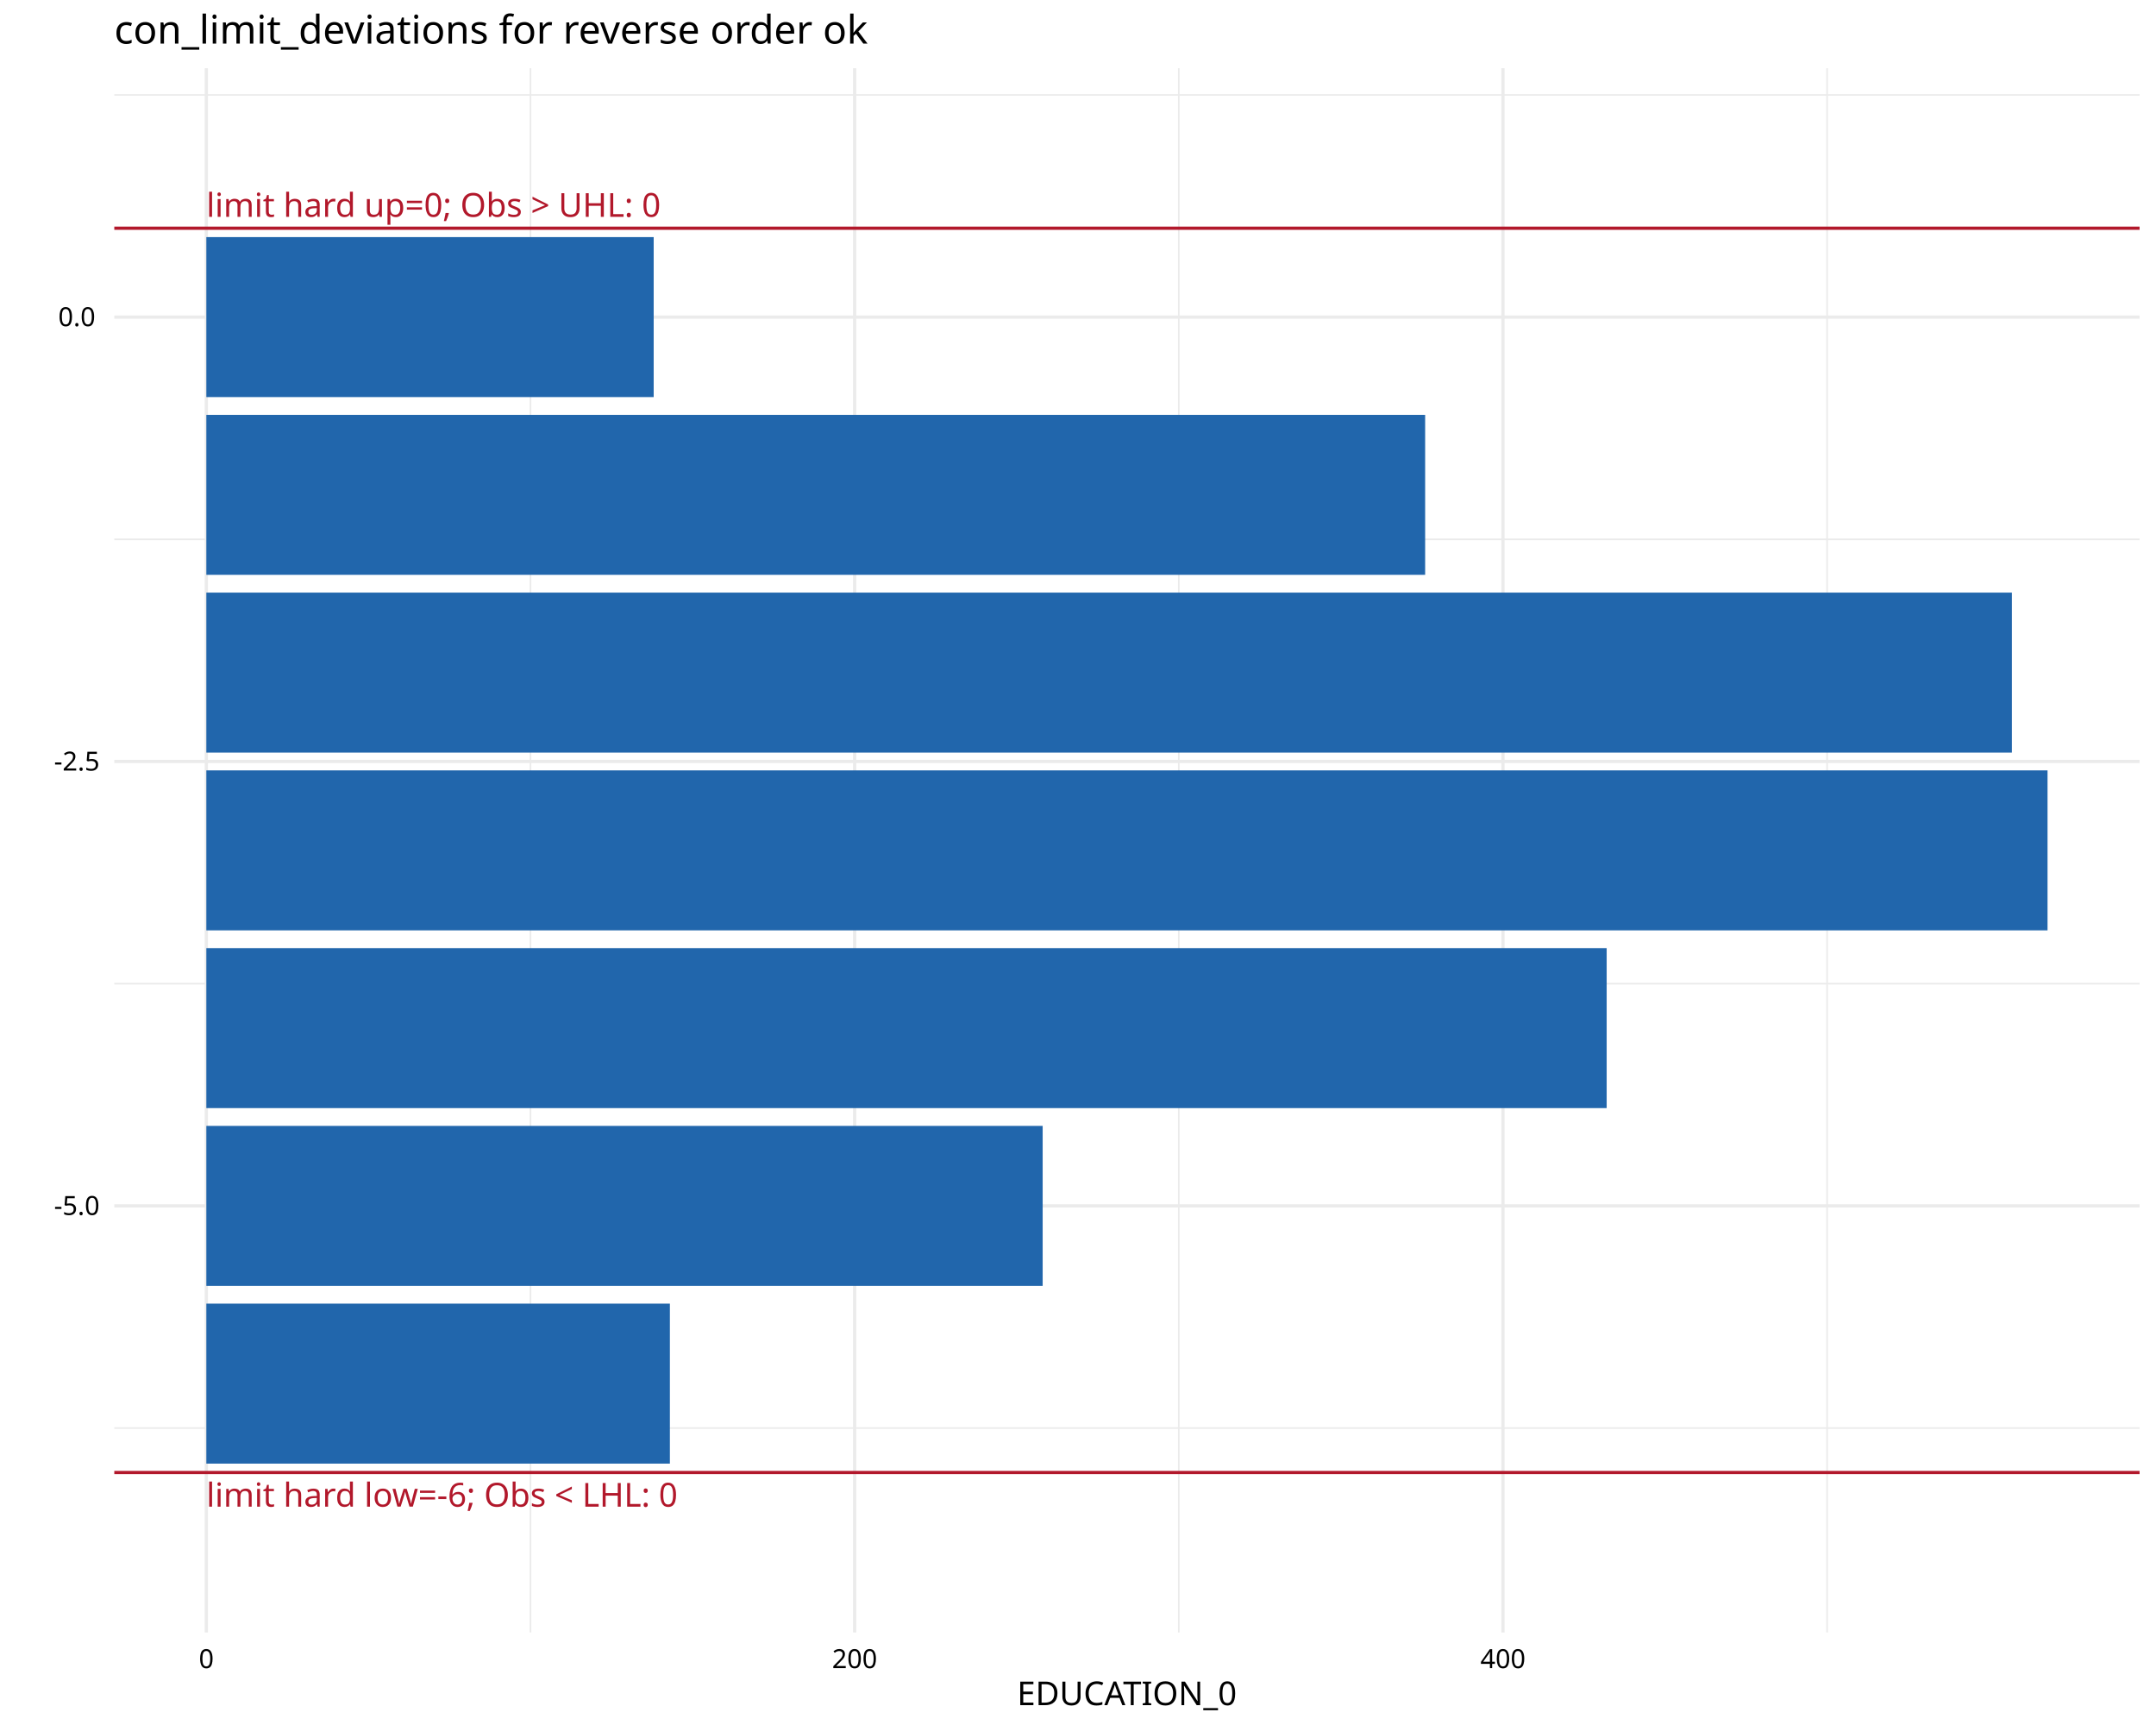
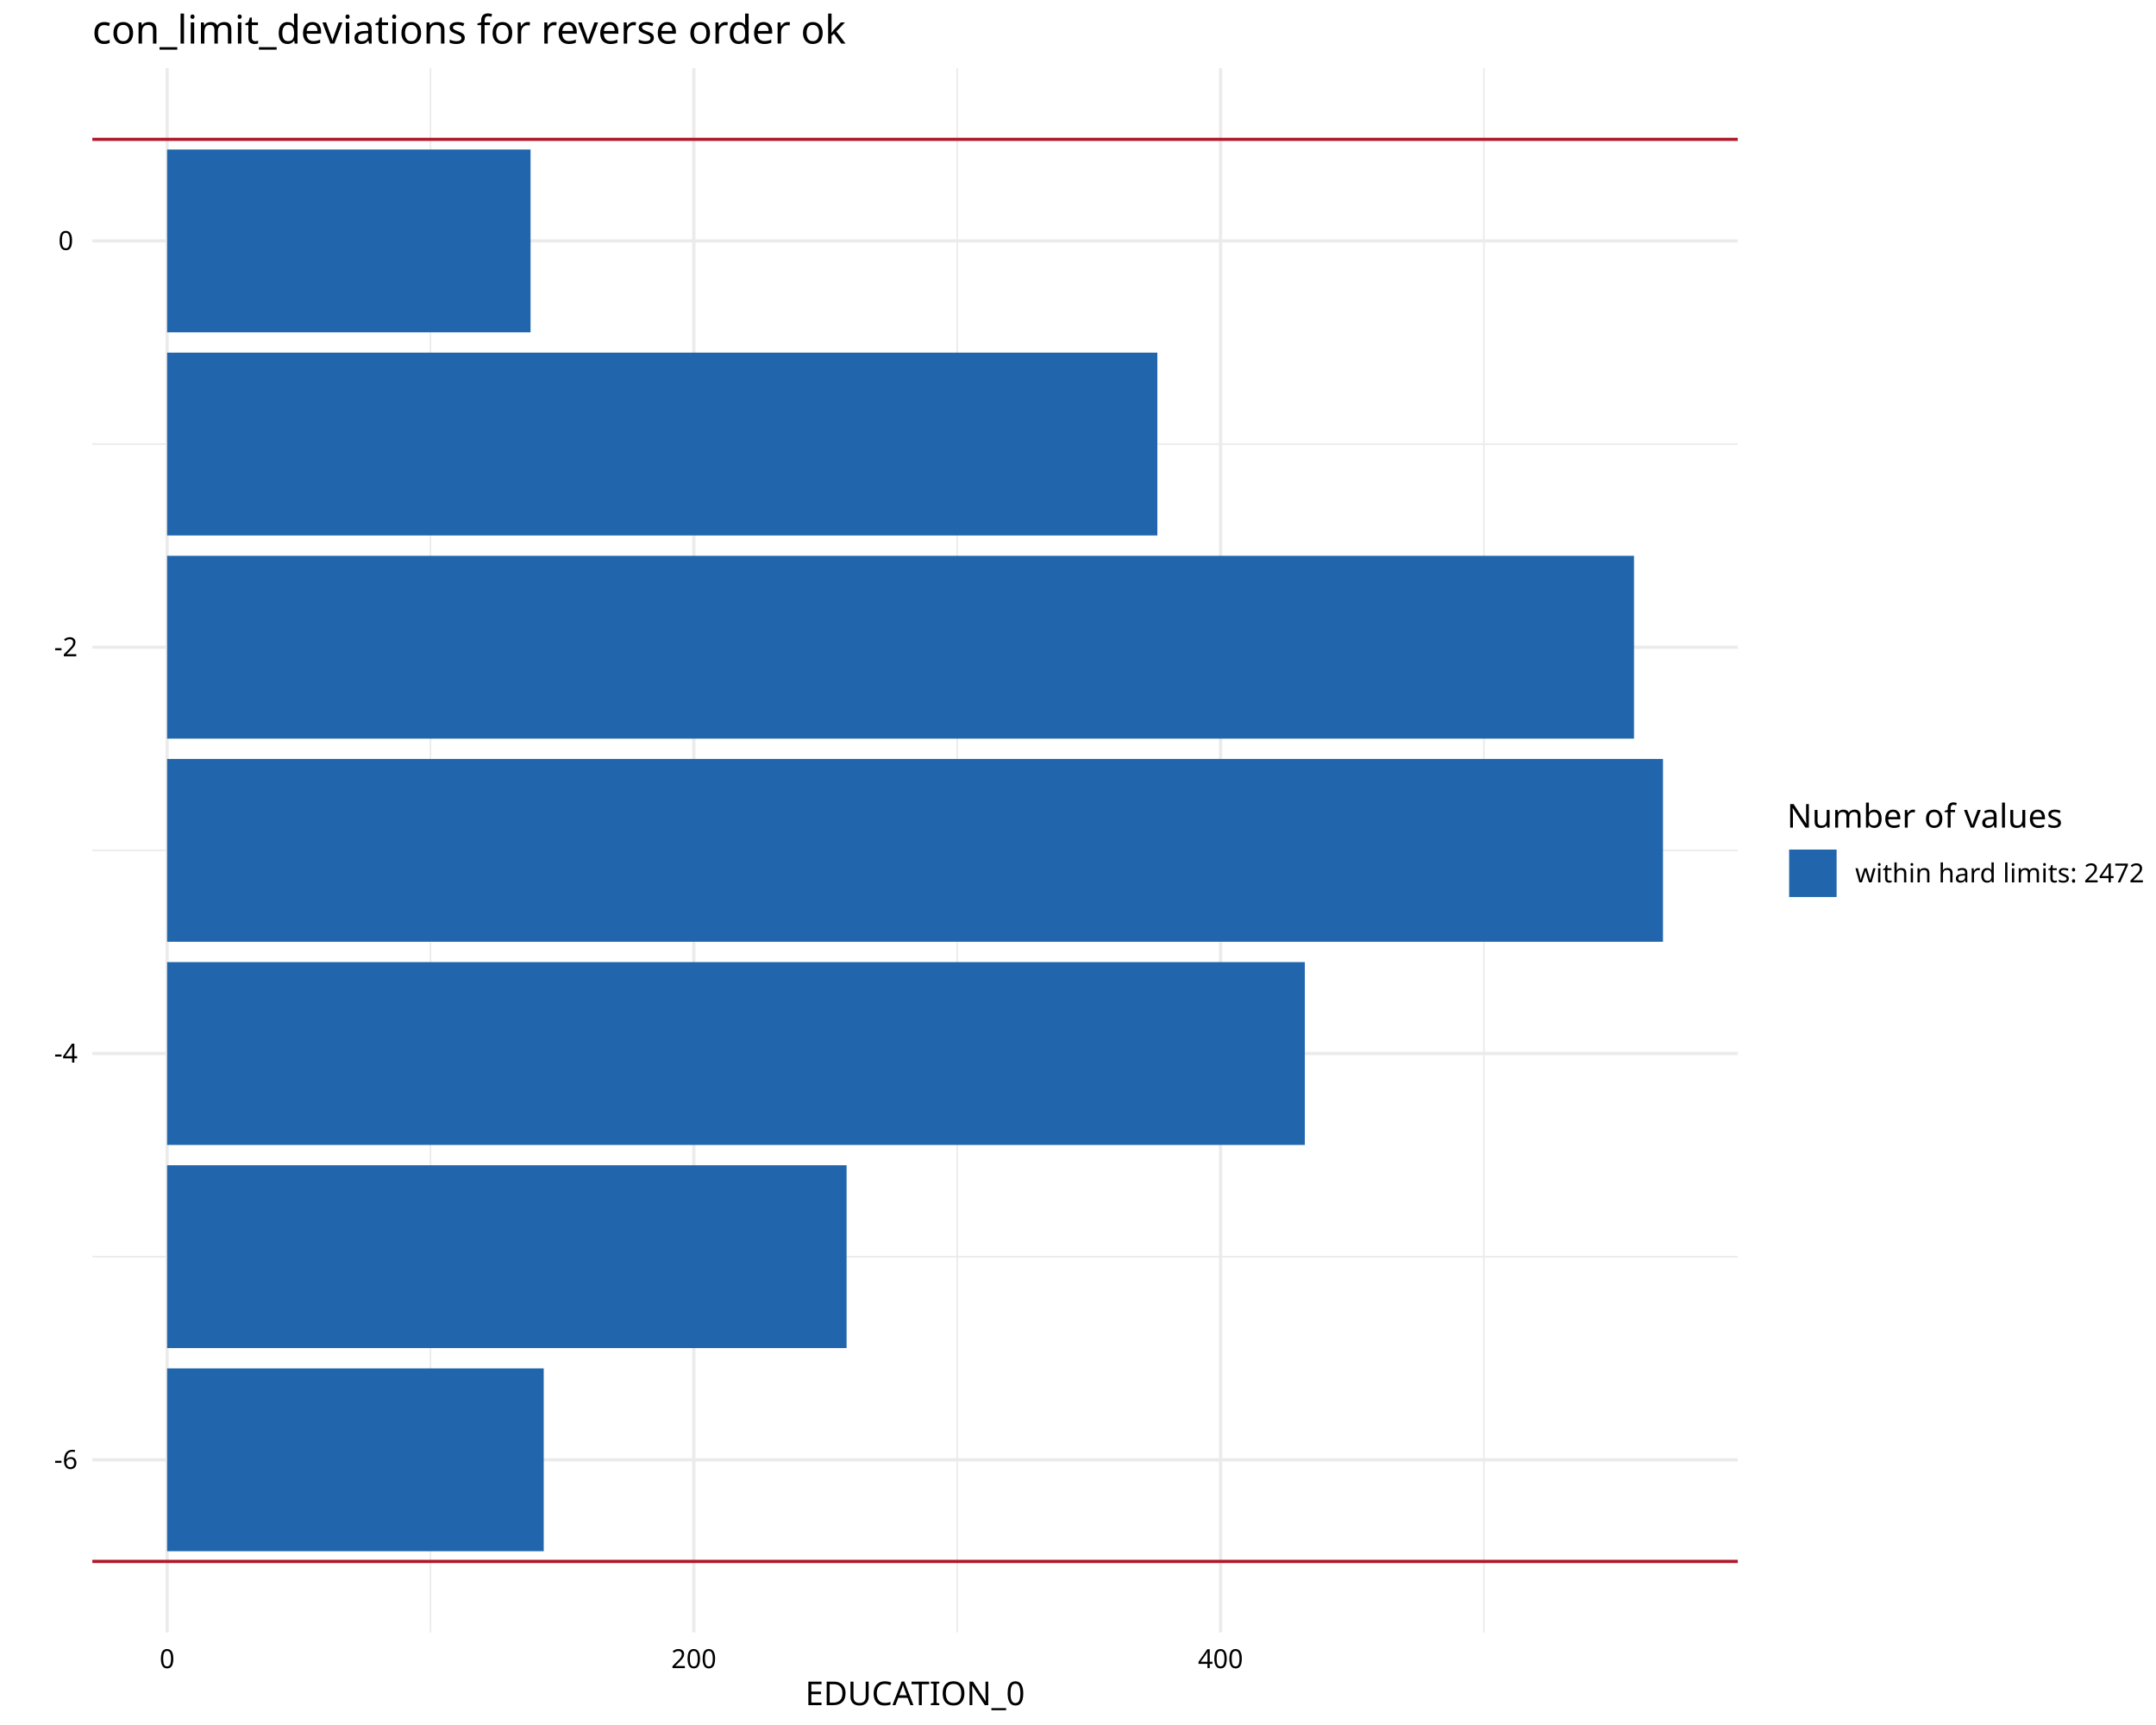
<svg xmlns="http://www.w3.org/2000/svg" class="svglite" data-engine-version="2.0" width="720.00pt" height="576.00pt" viewBox="0 0 720.00 576.00">
  <defs>
    <style type="text/css">
    .svglite line, .svglite polyline, .svglite polygon, .svglite path, .svglite rect, .svglite circle {
      fill: none;
      stroke: #000000;
      stroke-linecap: round;
      stroke-linejoin: round;
      stroke-miterlimit: 10.00;
    }
  </style>
  </defs>
  <rect width="100%" height="100%" style="stroke: none; fill: #FFFFFF;" />
  <defs>
    <clipPath id="cpMC4wMHw3MjAuMDB8MC4wMHw1NzYuMDA=">
      <rect x="0.00" y="0.00" width="720.00" height="576.00" />
    </clipPath>
  </defs>
  <g clip-path="url(#cpMC4wMHw3MjAuMDB8MC4wMHw1NzYuMDA=)">
</g>
  <defs>
-     <clipPath id="cpMzguMTd8NzE0LjUyfDIyLjc4fDU0NS4xMQ==">
-       <rect x="38.17" y="22.78" width="676.35" height="522.33" />
+     <clipPath id="cpMzAuODN8NTgwLjMzfDIyLjc4fDU0NS4xMQ==">
+       <rect x="30.83" y="22.78" width="549.50" height="522.33" />
    </clipPath>
  </defs>
-   <g clip-path="url(#cpMzguMTd8NzE0LjUyfDIyLjc4fDU0NS4xMQ==)">
-     <polyline points="38.17,476.85 714.52,476.85 " style="stroke-width: 0.53; stroke: #EBEBEB; stroke-linecap: butt;" />
-     <polyline points="38.17,328.46 714.52,328.46 " style="stroke-width: 0.53; stroke: #EBEBEB; stroke-linecap: butt;" />
-     <polyline points="38.17,180.08 714.52,180.08 " style="stroke-width: 0.53; stroke: #EBEBEB; stroke-linecap: butt;" />
-     <polyline points="38.17,31.69 714.52,31.69 " style="stroke-width: 0.53; stroke: #EBEBEB; stroke-linecap: butt;" />
-     <polyline points="177.16,545.11 177.16,22.78 " style="stroke-width: 0.53; stroke: #EBEBEB; stroke-linecap: butt;" />
-     <polyline points="393.66,545.11 393.66,22.78 " style="stroke-width: 0.53; stroke: #EBEBEB; stroke-linecap: butt;" />
-     <polyline points="610.17,545.11 610.17,22.78 " style="stroke-width: 0.53; stroke: #EBEBEB; stroke-linecap: butt;" />
-     <polyline points="38.17,402.66 714.52,402.66 " style="stroke-width: 1.07; stroke: #EBEBEB; stroke-linecap: butt;" />
-     <polyline points="38.17,254.27 714.52,254.27 " style="stroke-width: 1.07; stroke: #EBEBEB; stroke-linecap: butt;" />
-     <polyline points="38.17,105.88 714.52,105.88 " style="stroke-width: 1.07; stroke: #EBEBEB; stroke-linecap: butt;" />
-     <polyline points="68.91,545.11 68.91,22.78 " style="stroke-width: 1.07; stroke: #EBEBEB; stroke-linecap: butt;" />
-     <polyline points="285.41,545.11 285.41,22.78 " style="stroke-width: 1.07; stroke: #EBEBEB; stroke-linecap: butt;" />
-     <polyline points="501.92,545.11 501.92,22.78 " style="stroke-width: 1.07; stroke: #EBEBEB; stroke-linecap: butt;" />
-     <rect x="68.91" y="435.30" width="154.80" height="53.42" style="stroke-width: 1.07; stroke: none; stroke-linecap: butt; stroke-linejoin: miter; fill: #2166AC;" />
-     <rect x="68.91" y="375.95" width="279.29" height="53.42" style="stroke-width: 1.07; stroke: none; stroke-linecap: butt; stroke-linejoin: miter; fill: #2166AC;" />
-     <rect x="68.91" y="316.59" width="467.64" height="53.42" style="stroke-width: 1.07; stroke: none; stroke-linecap: butt; stroke-linejoin: miter; fill: #2166AC;" />
-     <rect x="68.91" y="257.24" width="614.87" height="53.42" style="stroke-width: 1.07; stroke: none; stroke-linecap: butt; stroke-linejoin: miter; fill: #2166AC;" />
-     <rect x="68.91" y="197.88" width="602.96" height="53.42" style="stroke-width: 1.07; stroke: none; stroke-linecap: butt; stroke-linejoin: miter; fill: #2166AC;" />
-     <rect x="68.91" y="138.53" width="407.02" height="53.42" style="stroke-width: 1.07; stroke: none; stroke-linecap: butt; stroke-linejoin: miter; fill: #2166AC;" />
-     <rect x="68.91" y="79.17" width="149.39" height="53.42" style="stroke-width: 1.07; stroke: none; stroke-linecap: butt; stroke-linejoin: miter; fill: #2166AC;" />
-     <line x1="38.17" y1="491.69" x2="714.52" y2="491.69" style="stroke-width: 1.07; stroke: #B2182B; stroke-linecap: butt;" />
-     <text x="68.91" y="503.09" style="font-size: 11.04px; fill: #B2182B; font-family: sans;" textLength="152.19px" lengthAdjust="spacingAndGlyphs">limit hard low=-6; Obs &lt; LHL: 0</text>
-     <line x1="38.17" y1="76.20" x2="714.52" y2="76.20" style="stroke-width: 1.07; stroke: #B2182B; stroke-linecap: butt;" />
-     <text x="68.91" y="72.40" style="font-size: 11.04px; fill: #B2182B; font-family: sans;" textLength="146.06px" lengthAdjust="spacingAndGlyphs">limit hard up=0; Obs &gt; UHL: 0</text>
+   <g clip-path="url(#cpMzAuODN8NTgwLjMzfDIyLjc4fDU0NS4xMQ==)">
+     <polyline points="30.83,419.62 580.33,419.62 " style="stroke-width: 0.53; stroke: #EBEBEB; stroke-linecap: butt;" />
+     <polyline points="30.83,283.95 580.33,283.95 " style="stroke-width: 0.53; stroke: #EBEBEB; stroke-linecap: butt;" />
+     <polyline points="30.83,148.28 580.33,148.28 " style="stroke-width: 0.53; stroke: #EBEBEB; stroke-linecap: butt;" />
+     <polyline points="143.76,545.11 143.76,22.78 " style="stroke-width: 0.53; stroke: #EBEBEB; stroke-linecap: butt;" />
+     <polyline points="319.65,545.11 319.65,22.78 " style="stroke-width: 0.53; stroke: #EBEBEB; stroke-linecap: butt;" />
+     <polyline points="495.55,545.11 495.55,22.78 " style="stroke-width: 0.53; stroke: #EBEBEB; stroke-linecap: butt;" />
+     <polyline points="30.83,487.45 580.33,487.45 " style="stroke-width: 1.07; stroke: #EBEBEB; stroke-linecap: butt;" />
+     <polyline points="30.83,351.78 580.33,351.78 " style="stroke-width: 1.07; stroke: #EBEBEB; stroke-linecap: butt;" />
+     <polyline points="30.83,216.11 580.33,216.11 " style="stroke-width: 1.07; stroke: #EBEBEB; stroke-linecap: butt;" />
+     <polyline points="30.83,80.44 580.33,80.44 " style="stroke-width: 1.07; stroke: #EBEBEB; stroke-linecap: butt;" />
+     <polyline points="55.81,545.11 55.81,22.78 " style="stroke-width: 1.07; stroke: #EBEBEB; stroke-linecap: butt;" />
+     <polyline points="231.70,545.11 231.70,22.78 " style="stroke-width: 1.07; stroke: #EBEBEB; stroke-linecap: butt;" />
+     <polyline points="407.60,545.11 407.60,22.78 " style="stroke-width: 1.07; stroke: #EBEBEB; stroke-linecap: butt;" />
+     <rect x="55.81" y="456.93" width="125.77" height="61.05" style="stroke-width: 1.07; stroke: none; stroke-linecap: butt; stroke-linejoin: miter; fill: #2166AC;" />
+     <rect x="55.81" y="389.09" width="226.91" height="61.05" style="stroke-width: 1.07; stroke: none; stroke-linecap: butt; stroke-linejoin: miter; fill: #2166AC;" />
+     <rect x="55.81" y="321.26" width="379.94" height="61.05" style="stroke-width: 1.07; stroke: none; stroke-linecap: butt; stroke-linejoin: miter; fill: #2166AC;" />
+     <rect x="55.81" y="253.42" width="499.55" height="61.05" style="stroke-width: 1.07; stroke: none; stroke-linecap: butt; stroke-linejoin: miter; fill: #2166AC;" />
+     <rect x="55.81" y="185.59" width="489.87" height="61.05" style="stroke-width: 1.07; stroke: none; stroke-linecap: butt; stroke-linejoin: miter; fill: #2166AC;" />
+     <rect x="55.81" y="117.75" width="330.69" height="61.05" style="stroke-width: 1.07; stroke: none; stroke-linecap: butt; stroke-linejoin: miter; fill: #2166AC;" />
+     <rect x="55.81" y="49.92" width="121.37" height="61.05" style="stroke-width: 1.07; stroke: none; stroke-linecap: butt; stroke-linejoin: miter; fill: #2166AC;" />
+     <line x1="30.83" y1="521.37" x2="580.33" y2="521.37" style="stroke-width: 1.07; stroke: #B2182B; stroke-linecap: butt;" />
+     <line x1="30.83" y1="46.53" x2="580.33" y2="46.53" style="stroke-width: 1.07; stroke: #B2182B; stroke-linecap: butt;" />
  </g>
  <g clip-path="url(#cpMC4wMHw3MjAuMDB8MC4wMHw1NzYuMDA=)">
-     <text x="25.66" y="405.69" text-anchor="middle" style="font-size: 8.80px; font-family: sans;" textLength="15.16px" lengthAdjust="spacingAndGlyphs">-5.0</text>
-     <text x="25.66" y="257.30" text-anchor="middle" style="font-size: 8.80px; font-family: sans;" textLength="15.16px" lengthAdjust="spacingAndGlyphs">-2.5</text>
-     <text x="25.66" y="108.91" text-anchor="middle" style="font-size: 8.80px; font-family: sans;" textLength="12.23px" lengthAdjust="spacingAndGlyphs">0.0</text>
-     <text x="68.91" y="557.01" text-anchor="middle" style="font-size: 8.80px; font-family: sans;" textLength="4.89px" lengthAdjust="spacingAndGlyphs">0</text>
-     <text x="285.41" y="557.01" text-anchor="middle" style="font-size: 8.80px; font-family: sans;" textLength="14.68px" lengthAdjust="spacingAndGlyphs">200</text>
-     <text x="501.92" y="557.01" text-anchor="middle" style="font-size: 8.80px; font-family: sans;" textLength="14.68px" lengthAdjust="spacingAndGlyphs">400</text>
-     <text x="376.34" y="569.38" text-anchor="middle" style="font-size: 11.00px; font-family: sans;" textLength="77.04px" lengthAdjust="spacingAndGlyphs">EDUCATION_0</text>
-     <text x="38.17" y="14.56" style="font-size: 13.20px; font-family: sans;" textLength="237.74px" lengthAdjust="spacingAndGlyphs">con_limit_deviations for reverse order ok</text>
+     <text x="21.99" y="490.48" text-anchor="middle" style="font-size: 8.80px; font-family: sans;" textLength="7.82px" lengthAdjust="spacingAndGlyphs">-6</text>
+     <text x="21.99" y="354.81" text-anchor="middle" style="font-size: 8.80px; font-family: sans;" textLength="7.82px" lengthAdjust="spacingAndGlyphs">-4</text>
+     <text x="21.99" y="219.14" text-anchor="middle" style="font-size: 8.80px; font-family: sans;" textLength="7.82px" lengthAdjust="spacingAndGlyphs">-2</text>
+     <text x="21.99" y="83.47" text-anchor="middle" style="font-size: 8.80px; font-family: sans;" textLength="4.89px" lengthAdjust="spacingAndGlyphs">0</text>
+     <text x="55.81" y="557.01" text-anchor="middle" style="font-size: 8.80px; font-family: sans;" textLength="4.89px" lengthAdjust="spacingAndGlyphs">0</text>
+     <text x="231.70" y="557.01" text-anchor="middle" style="font-size: 8.80px; font-family: sans;" textLength="14.68px" lengthAdjust="spacingAndGlyphs">200</text>
+     <text x="407.60" y="557.01" text-anchor="middle" style="font-size: 8.80px; font-family: sans;" textLength="14.68px" lengthAdjust="spacingAndGlyphs">400</text>
+     <text x="305.58" y="569.38" text-anchor="middle" style="font-size: 11.00px; font-family: sans;" textLength="77.04px" lengthAdjust="spacingAndGlyphs">EDUCATION_0</text>
+     <text x="596.77" y="276.35" style="font-size: 11.00px; font-family: sans;" textLength="86.22px" lengthAdjust="spacingAndGlyphs">Number of values</text>
+     <rect x="597.48" y="283.68" width="15.86" height="15.86" style="stroke-width: 1.07; stroke: none; stroke-linecap: butt; stroke-linejoin: miter; fill: #2166AC;" />
+     <text x="619.53" y="294.64" style="font-size: 8.80px; font-family: sans;" textLength="89.51px" lengthAdjust="spacingAndGlyphs">within hard limits: 2472</text>
+     <text x="30.83" y="14.56" style="font-size: 13.20px; font-family: sans;" textLength="237.74px" lengthAdjust="spacingAndGlyphs">con_limit_deviations for reverse order ok</text>
  </g>
</svg>
